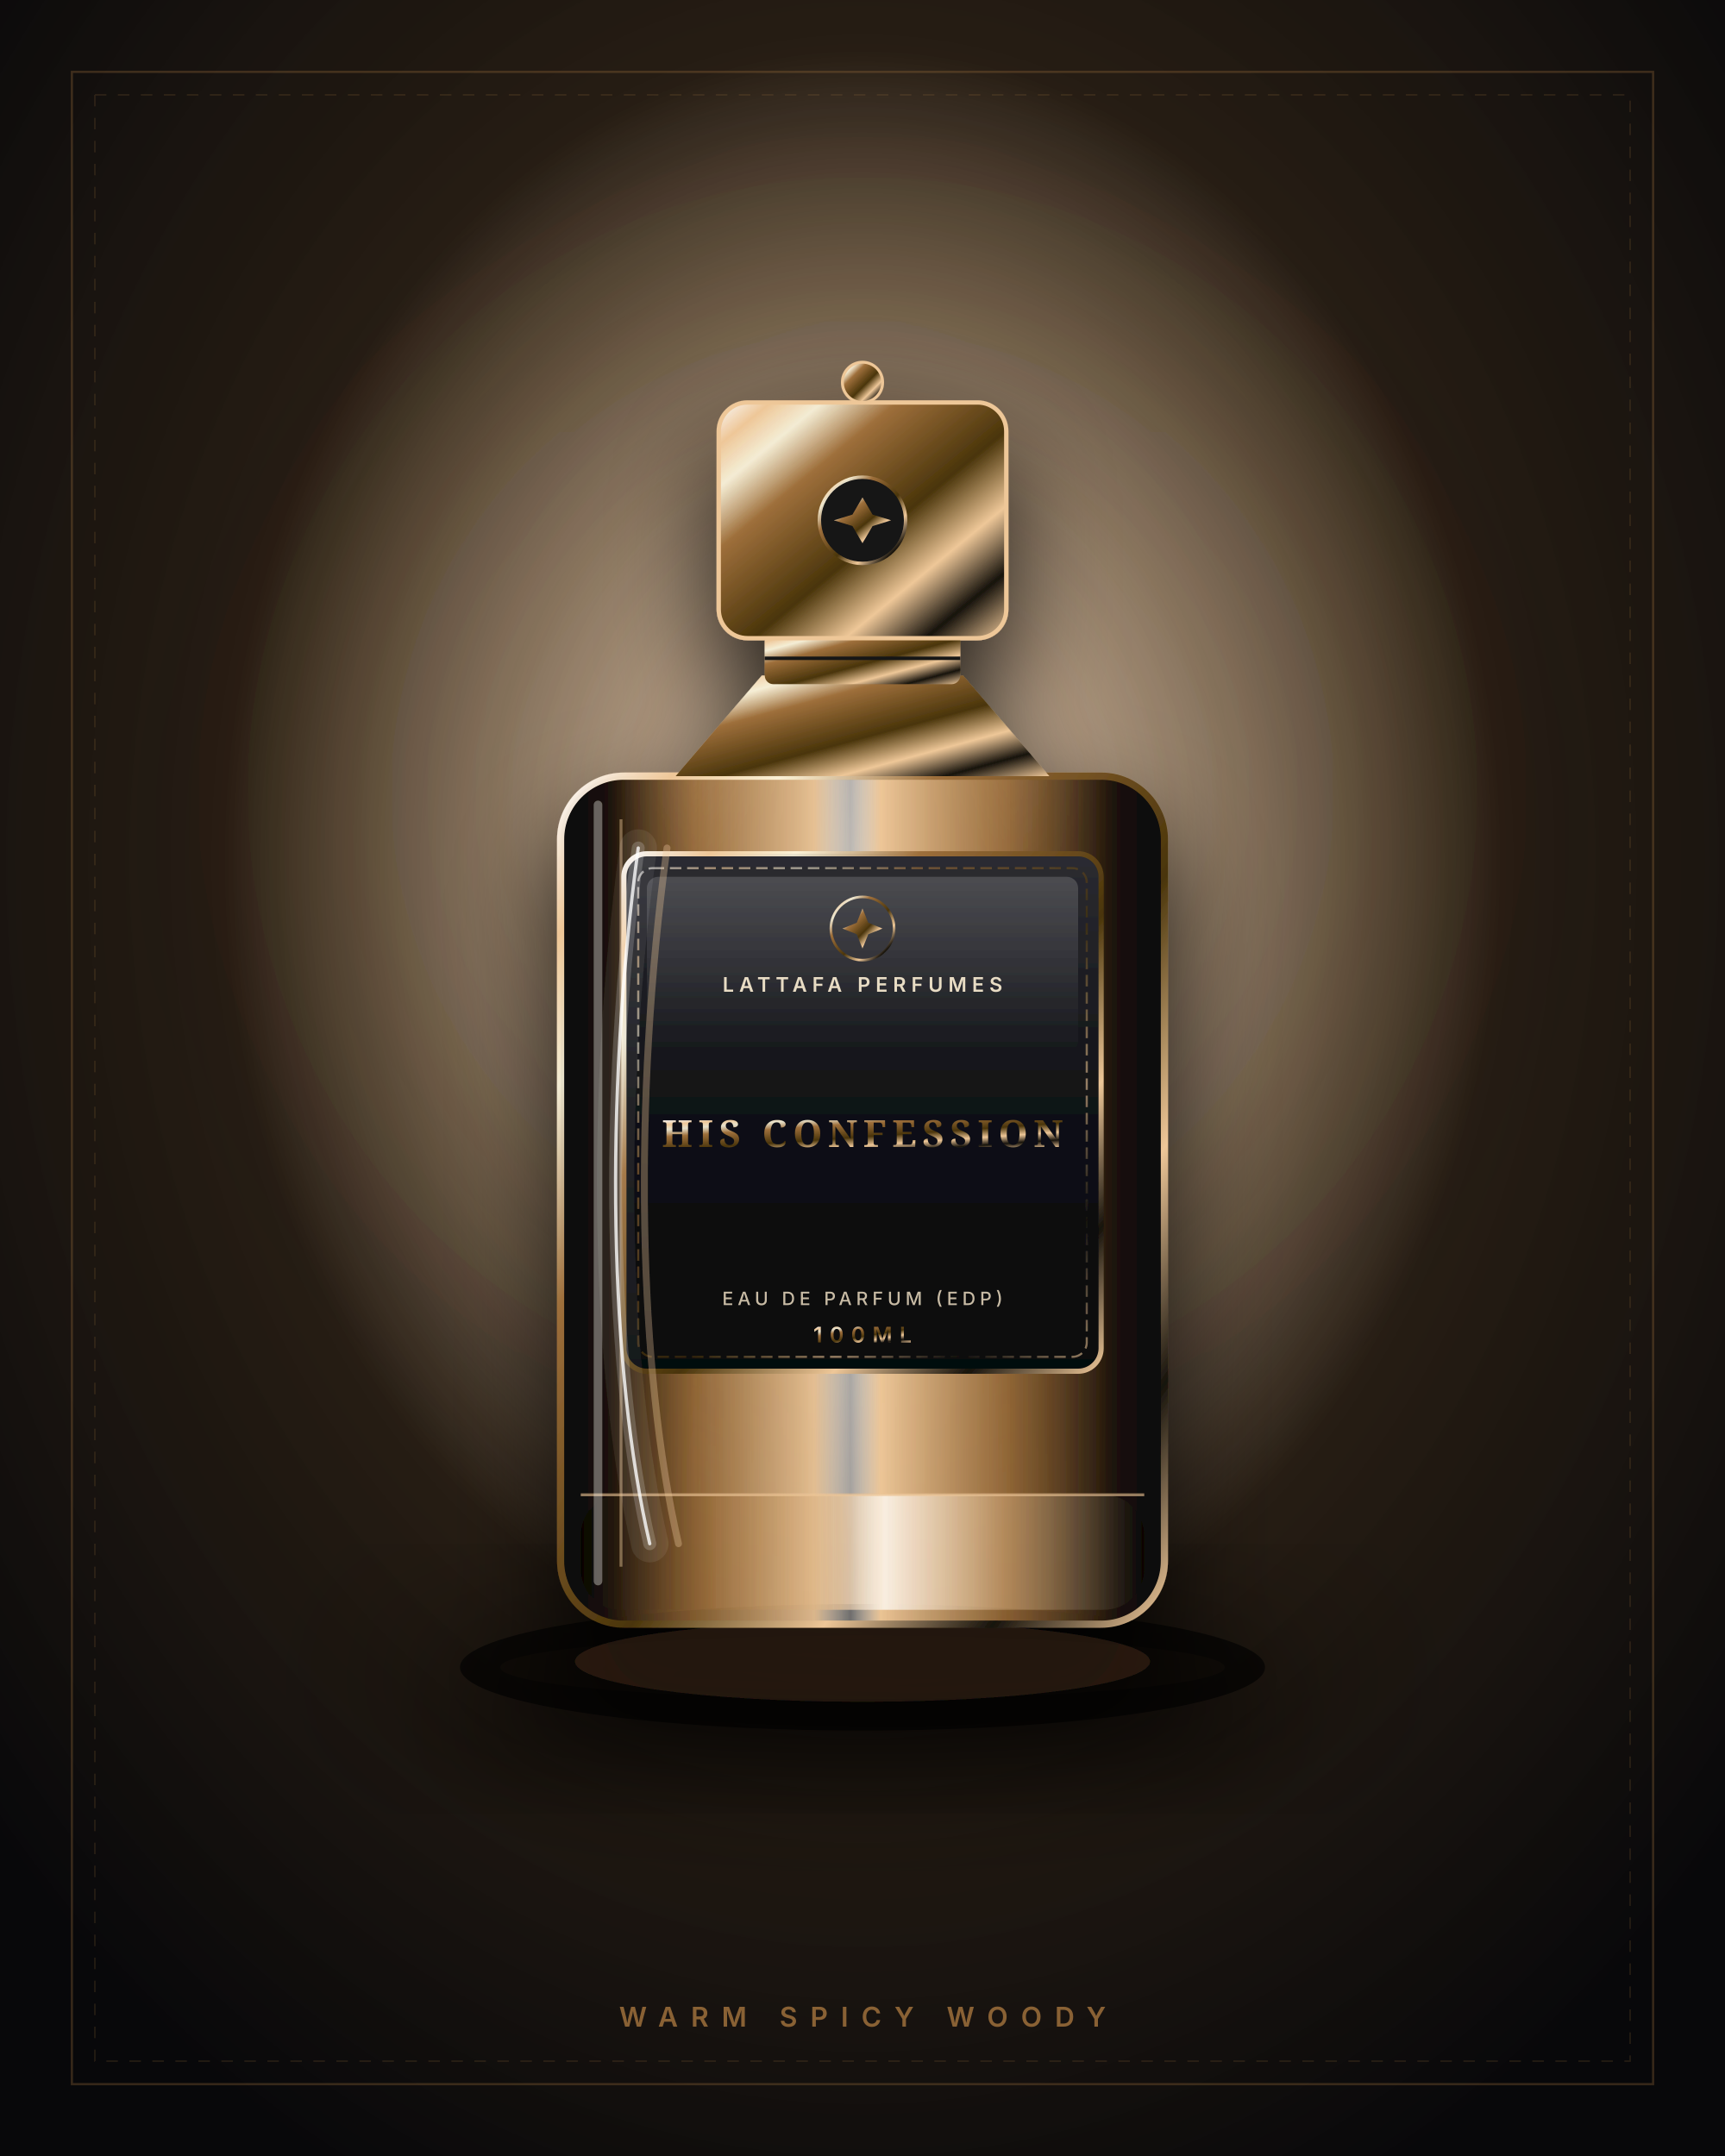
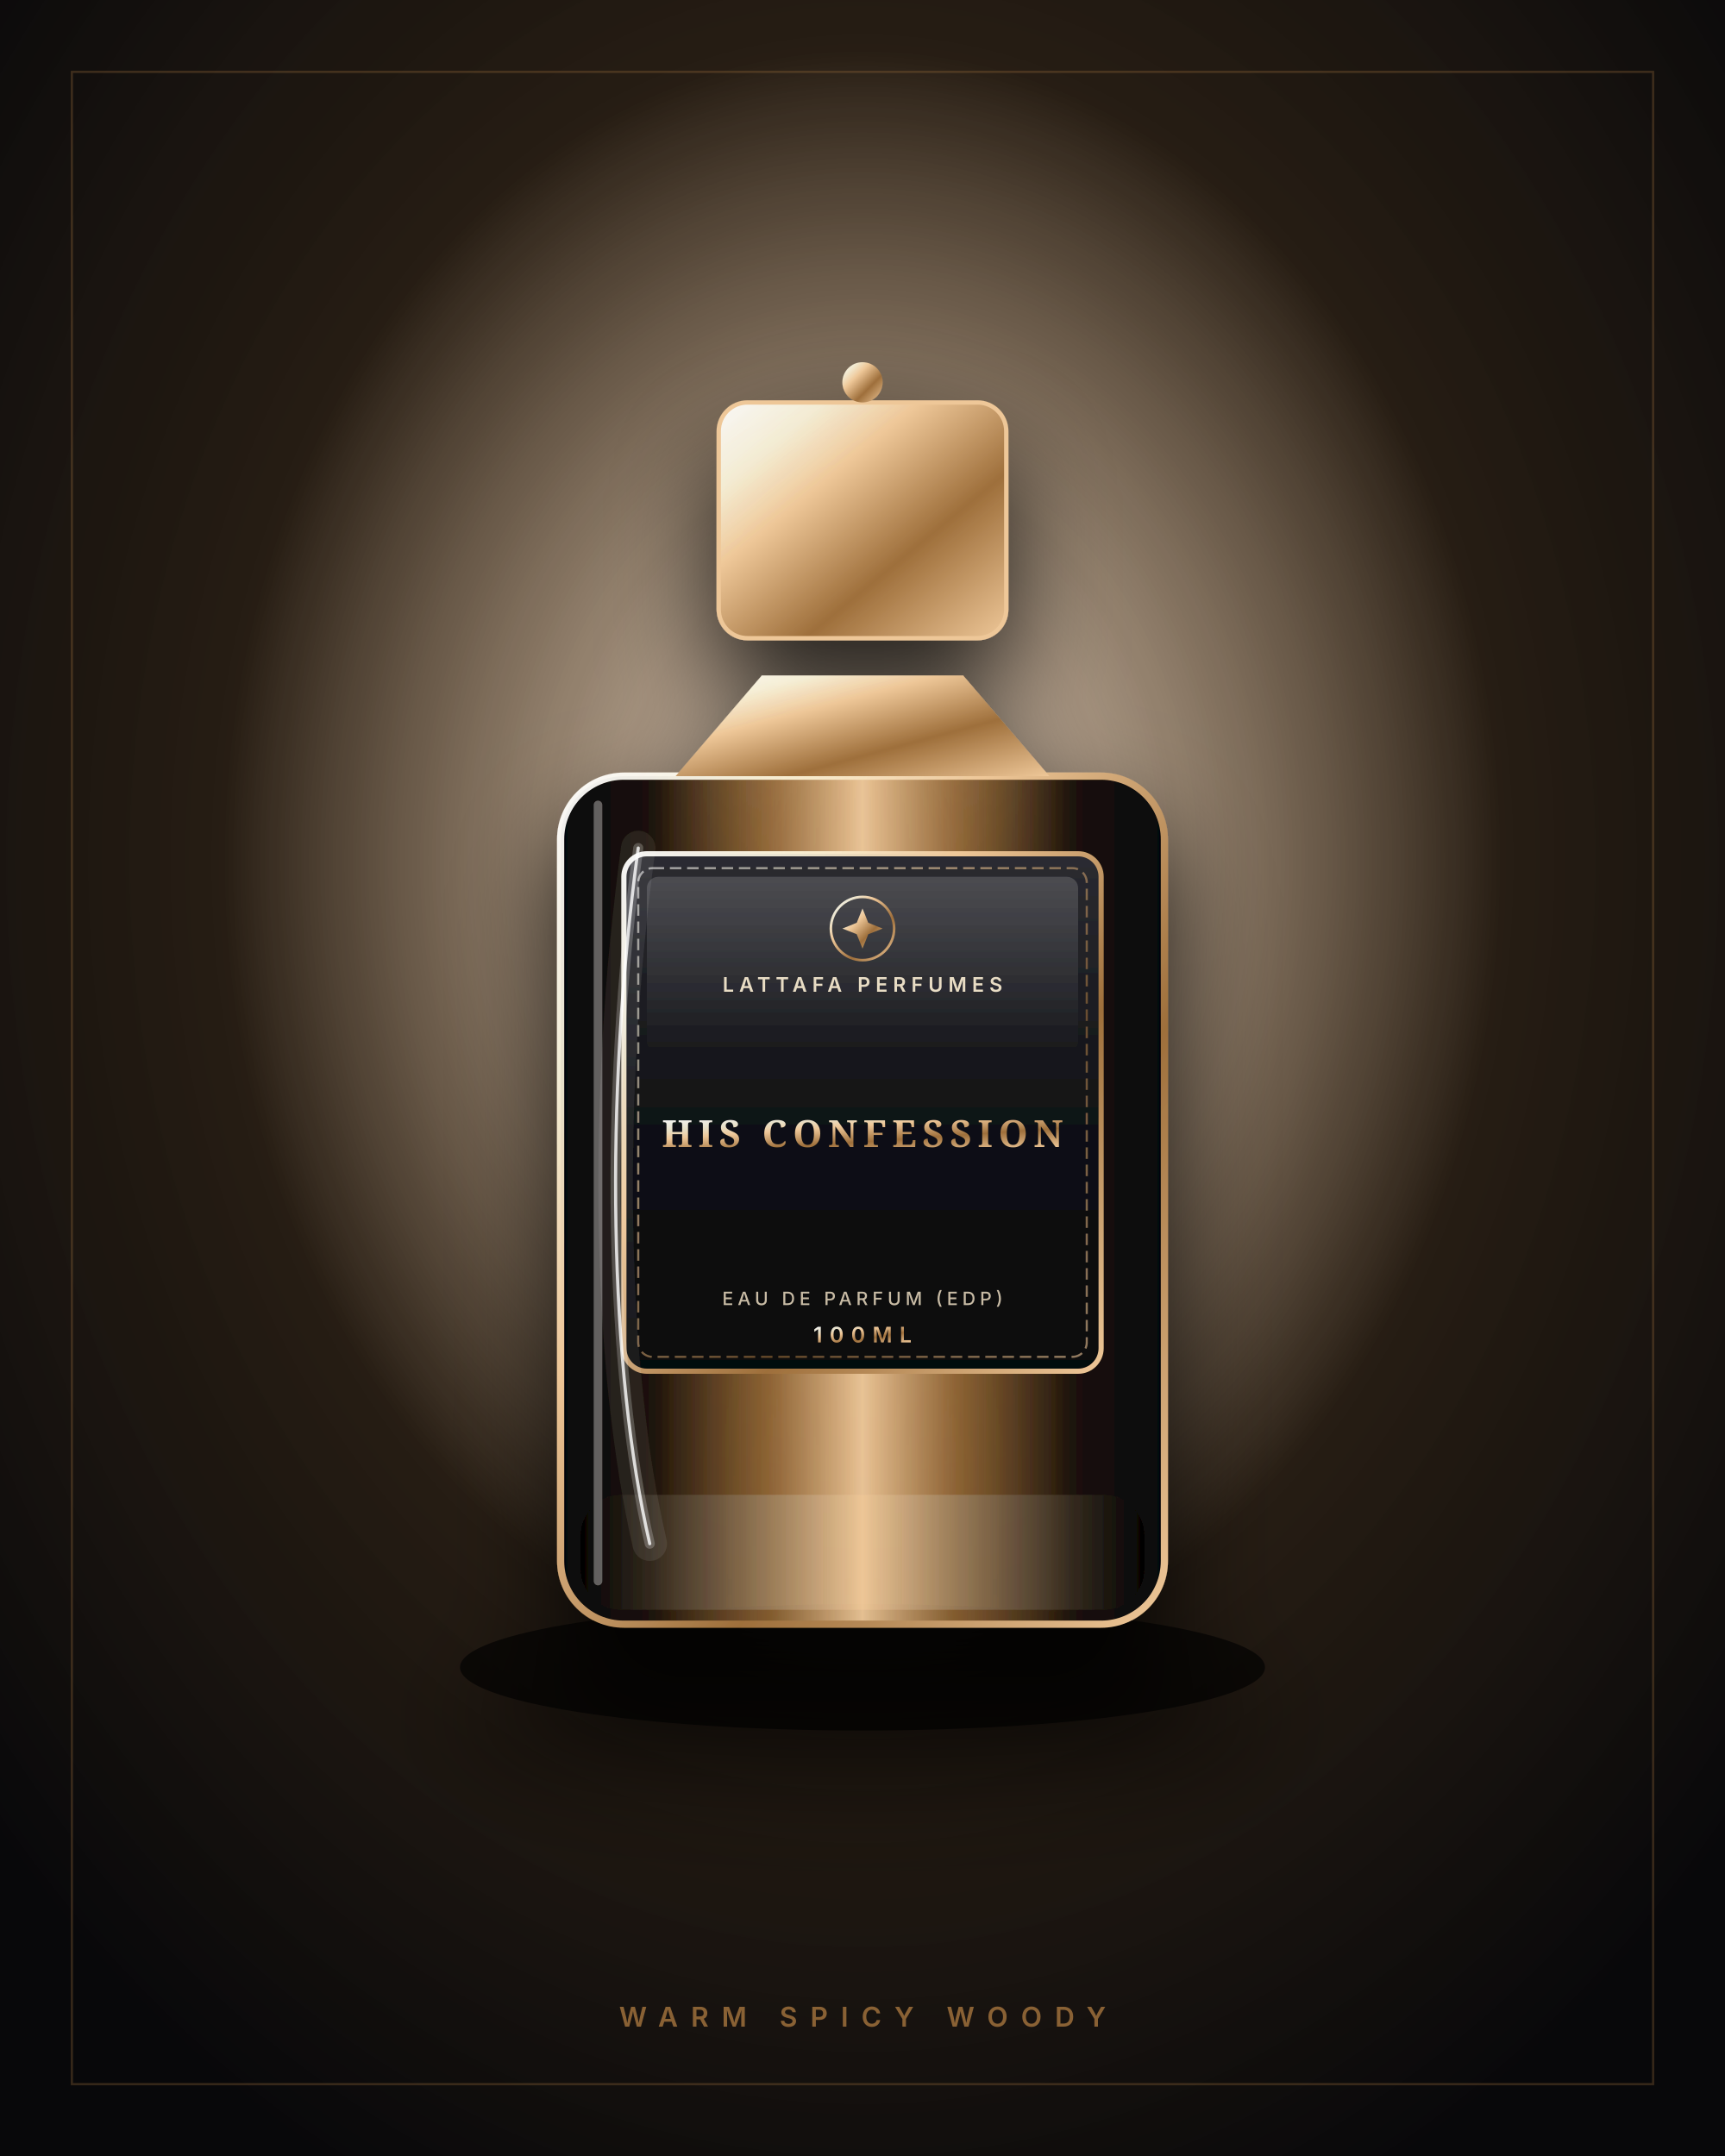
<svg xmlns="http://www.w3.org/2000/svg" viewBox="0 0 600 750" width="600" height="750">
  <defs>
    <radialGradient id="ambG" cx="50%" cy="40%" r="68%">
      <stop offset="0%" stop-color="#9e6f3b" stop-opacity="0.32" />
      <stop offset="55%" stop-color="#1c1208" stop-opacity="0.95" />
      <stop offset="100%" stop-color="#08080a" />
    </radialGradient>
    <linearGradient id="metalG" x1="0%" y1="0%" x2="100%" y2="100%">
      <stop offset="0%" stop-color="#ffffff" stop-opacity="0.95" />
-       <stop offset="9%" stop-color="#eec798" />
      <stop offset="18%" stop-color="#fff8df" stop-opacity="0.9" />
-       <stop offset="31%" stop-color="#9e6f3b" />
-       <stop offset="56%" stop-color="#4a350b" />
-       <stop offset="72%" stop-color="#eec798" />
-       <stop offset="86%" stop-color="#17130c" />
+       <stop offset="35%" stop-color="#eec798" />
+       <stop offset="65%" stop-color="#9e6f3b" />
      <stop offset="100%" stop-color="#eec798" />
    </linearGradient>
    <linearGradient id="bodyG" x1="0%" y1="0%" x2="100%" y2="0%">
      <stop offset="0%" stop-color="#050609" />
-       <stop offset="8%" stop-color="#1c1208" />
-       <stop offset="22%" stop-color="#9e6f3b" stop-opacity="0.78" />
-       <stop offset="42%" stop-color="#eec798" stop-opacity="0.9" />
-       <stop offset="48%" stop-color="#ffffff" stop-opacity="0.38" />
-       <stop offset="53%" stop-color="#eec798" stop-opacity="0.98" />
-       <stop offset="74%" stop-color="#9e6f3b" stop-opacity="0.82" />
-       <stop offset="92%" stop-color="#1c1208" />
+       <stop offset="15%" stop-color="#1c1208" />
+       <stop offset="35%" stop-color="#9e6f3b" stop-opacity="0.8" />
+       <stop offset="50%" stop-color="#eec798" stop-opacity="0.95" />
+       <stop offset="65%" stop-color="#9e6f3b" stop-opacity="0.8" />
+       <stop offset="85%" stop-color="#1c1208" />
      <stop offset="100%" stop-color="#050609" />
    </linearGradient>
    <linearGradient id="baseG" x1="0%" y1="0%" x2="100%" y2="0%">
      <stop offset="0%" stop-color="#000000" stop-opacity="0.8" />
-       <stop offset="24%" stop-color="#9e6f3b" stop-opacity="0.38" />
-       <stop offset="46%" stop-color="#eec798" stop-opacity="0.72" />
-       <stop offset="54%" stop-color="#ffffff" stop-opacity="0.78" />
-       <stop offset="76%" stop-color="#eec798" stop-opacity="0.36" />
+       <stop offset="50%" stop-color="#eec798" stop-opacity="0.75" />
      <stop offset="100%" stop-color="#000000" stop-opacity="0.8" />
    </linearGradient>
    <linearGradient id="labelG" x1="0%" y1="0%" x2="0%" y2="100%">
      <stop offset="0%" stop-color="#2b2b31" />
-       <stop offset="48%" stop-color="#111216" />
+       <stop offset="50%" stop-color="#111216" />
      <stop offset="100%" stop-color="#06070a" />
    </linearGradient>
    <linearGradient id="labelSheen" x1="0%" y1="0%" x2="0%" y2="100%">
      <stop offset="0%" stop-color="#ffffff" stop-opacity="0.75" />
      <stop offset="100%" stop-color="#ffffff" stop-opacity="0" />
    </linearGradient>
-     <radialGradient id="bloomG" cx="50%" cy="45%" r="58%">
-       <stop offset="0%" stop-color="#eec798" stop-opacity="0.24" />
-       <stop offset="42%" stop-color="#9e6f3b" stop-opacity="0.10" />
-       <stop offset="100%" stop-color="#1c1208" stop-opacity="0" />
-     </radialGradient>
    <filter id="flaconShadow" x="-30%" y="-20%" width="160%" height="150%">
      <feDropShadow dx="0" dy="18" stdDeviation="18" flood-color="#000000" flood-opacity="0.8" />
    </filter>
-     <filter id="softGlow" x="-40%" y="-40%" width="180%" height="180%">
-       <feGaussianBlur stdDeviation="28" />
-     </filter>
  </defs>
  <rect width="600" height="750" fill="url(#ambG)" />
-   <circle cx="300" cy="300" r="245" fill="url(#bloomG)" filter="url(#softGlow)" />
-   <ellipse cx="300" cy="584" rx="174" ry="26" fill="#000000" opacity="0.42" filter="url(#softGlow)" />
-   <ellipse cx="300" cy="580" rx="126" ry="11" fill="#9e6f3b" opacity="0.14" />
  <rect x="25" y="25" width="550" height="700" fill="none" stroke="#9e6f3b" stroke-width="0.75" opacity="0.32" />
-   <rect x="33" y="33" width="534" height="684" fill="none" stroke="#9e6f3b" stroke-width="0.5" stroke-dasharray="4,4" opacity="0.2" />
  <g transform="translate(300, 365)" filter="url(#flaconShadow)">
    <ellipse cx="0" cy="215" rx="140" ry="22" fill="#000000" opacity="0.65" />
-     <ellipse cx="0" cy="213" rx="100" ry="14" fill="#9e6f3b" opacity="0.2" />
    <rect x="-105" y="-95" width="210" height="295" rx="22" fill="url(#bodyG)" stroke="url(#metalG)" stroke-width="2.5" />
    <rect x="-98" y="155" width="196" height="40" rx="14" fill="url(#baseG)" opacity="0.9" />
-     <line x1="-98" y1="155" x2="98" y2="155" stroke="#eec798" stroke-width="1" opacity="0.6" />
    <line x1="-92" y1="-85" x2="-92" y2="185" stroke="#ffffff" stroke-width="3" stroke-linecap="round" opacity="0.35" />
-     <line x1="-84" y1="-80" x2="-84" y2="180" stroke="#eec798" stroke-width="1" opacity="0.45" />
    <rect x="-83.0" y="-68.0" width="166" height="180" rx="8" fill="url(#labelG)" stroke="url(#metalG)" stroke-width="1.8" />
    <rect x="-78.0" y="-63.0" width="156" height="170" rx="5" fill="none" stroke="url(#metalG)" stroke-width="0.75" stroke-dasharray="4,2" opacity="0.6" />
    <rect x="-75.0" y="-60.0" width="150" height="61.2" rx="4" fill="url(#labelSheen)" opacity="0.22" />
    <g transform="translate(0, -42.0)">
      <circle cx="0" cy="0" r="11" fill="none" stroke="url(#metalG)" stroke-width="0.9" />
      <polygon points="0,-7 2,-2 7,0 2,2 0,7 -2,2 -7,0 -2,-2" fill="url(#metalG)" />
    </g>
-     <text x="0" y="-20.0" font-family="'Inter', -apple-system, sans-serif" font-size="7" font-weight="600" letter-spacing="1.8" fill="#e8dcc4" text-anchor="middle">LATTAFA PERFUMES</text>
+     <text x="0" y="-20.0" font-family="'Inter', sans-serif" font-size="7" font-weight="600" letter-spacing="1.8" fill="#e8dcc4" text-anchor="middle">LATTAFA PERFUMES</text>
    <line x1="-63.0" y1="-12.0" x2="63.0" y2="-12.0" stroke="url(#metalG)" stroke-width="0.6" opacity="0.5" />
-     <text x="0" y="34" font-family="'Cinzel', 'Playfair Display', 'Georgia', serif" font-size="13" font-weight="700" letter-spacing="2" fill="url(#metalG)" text-anchor="middle">HIS CONFESSION</text>
+     <text x="0" y="34" font-family="'Cinzel', serif" font-size="13" font-weight="700" letter-spacing="2" fill="url(#metalG)" text-anchor="middle">HIS CONFESSION</text>
    <line x1="-59.0" y1="74.0" x2="59.0" y2="74.0" stroke="url(#metalG)" stroke-width="0.6" opacity="0.5" />
-     <text x="0" y="89.0" font-family="'Inter', -apple-system, sans-serif" font-size="6.4" font-weight="500" letter-spacing="1.5" fill="#c8bba4" text-anchor="middle">EAU DE PARFUM (EDP)</text>
-     <text x="0" y="102.0" font-family="'Inter', -apple-system, sans-serif" font-size="7.5" font-weight="600" letter-spacing="2.5" fill="url(#metalG)" text-anchor="middle">100ML</text>
+     <text x="0" y="89.0" font-family="'Inter', sans-serif" font-size="6.4" font-weight="500" letter-spacing="1.5" fill="#c8bba4" text-anchor="middle">EAU DE PARFUM (EDP)</text>
+     <text x="0" y="102.0" font-family="'Inter', sans-serif" font-size="7.5" font-weight="600" letter-spacing="2.5" fill="url(#metalG)" text-anchor="middle">100ML</text>
    <path d="M-65,-95 L-35,-130 L35,-130 L65,-95 Z" fill="url(#metalG)" />
-     <rect x="-34" y="-145" width="68" height="18" rx="3" fill="url(#metalG)" />
-     <line x1="-34" y1="-136" x2="34" y2="-136" stroke="#121316" stroke-width="1.2" />
    <rect x="-50" y="-225" width="100" height="82" rx="10" fill="url(#metalG)" stroke="#eec798" stroke-width="1.5" />
-     <circle cx="0" cy="-184" r="15" fill="#121316" stroke="url(#metalG)" stroke-width="1.2" />
-     <polygon points="0,-192 3.5,-186 10,-184 3.5,-182 0,-176 -3.5,-182 -10,-184 -3.5,-186" fill="url(#metalG)" />
-     <circle cx="0" cy="-232" r="7" fill="url(#metalG)" stroke="#eec798" stroke-width="1" />
-     <path d="M-78,-70 C-90,18 -88,112 -74,172" fill="none" stroke="#ffffff" stroke-width="13" stroke-linecap="round" opacity="0.075" />
-     <path d="M-78,-70 C-90,18 -88,112 -74,172" fill="none" stroke="#ffffff" stroke-width="4.5" stroke-linecap="round" opacity="0.18" />
-     <path d="M-78,-70 C-90,18 -88,112 -74,172" fill="none" stroke="#ffffff" stroke-width="1.15" stroke-linecap="round" opacity="0.78" />
-     <path d="M-78,-70 C-90,18 -88,112 -74,172" fill="none" stroke="#eec798" stroke-width="2.4" stroke-linecap="round" opacity="0.34" transform="translate(10,0)" />
+     <circle cx="0" cy="-232" r="7" fill="url(#metalG)" />
+     <path d="M-78,-70 C-90,18 -88,112 -74,172" fill="none" stroke="#ffffff" stroke-width="12" stroke-linecap="round" opacity="0.08" />
+     <path d="M-78,-70 C-90,18 -88,112 -74,172" fill="none" stroke="#ffffff" stroke-width="3.5" stroke-linecap="round" opacity="0.22" />
+     <path d="M-78,-70 C-90,18 -88,112 -74,172" fill="none" stroke="#ffffff" stroke-width="1.1" stroke-linecap="round" opacity="0.8" />
  </g>
-   <text x="300" y="705" font-family="'Inter', -apple-system, sans-serif" font-size="9.5" font-weight="600" letter-spacing="4.5" fill="#9e6f3b" opacity="0.85" text-anchor="middle">WARM SPICY WOODY</text>
+   <text x="300" y="705" font-family="'Inter', sans-serif" font-size="9.5" font-weight="600" letter-spacing="4.5" fill="#9e6f3b" opacity="0.85" text-anchor="middle">WARM SPICY WOODY</text>
</svg>
